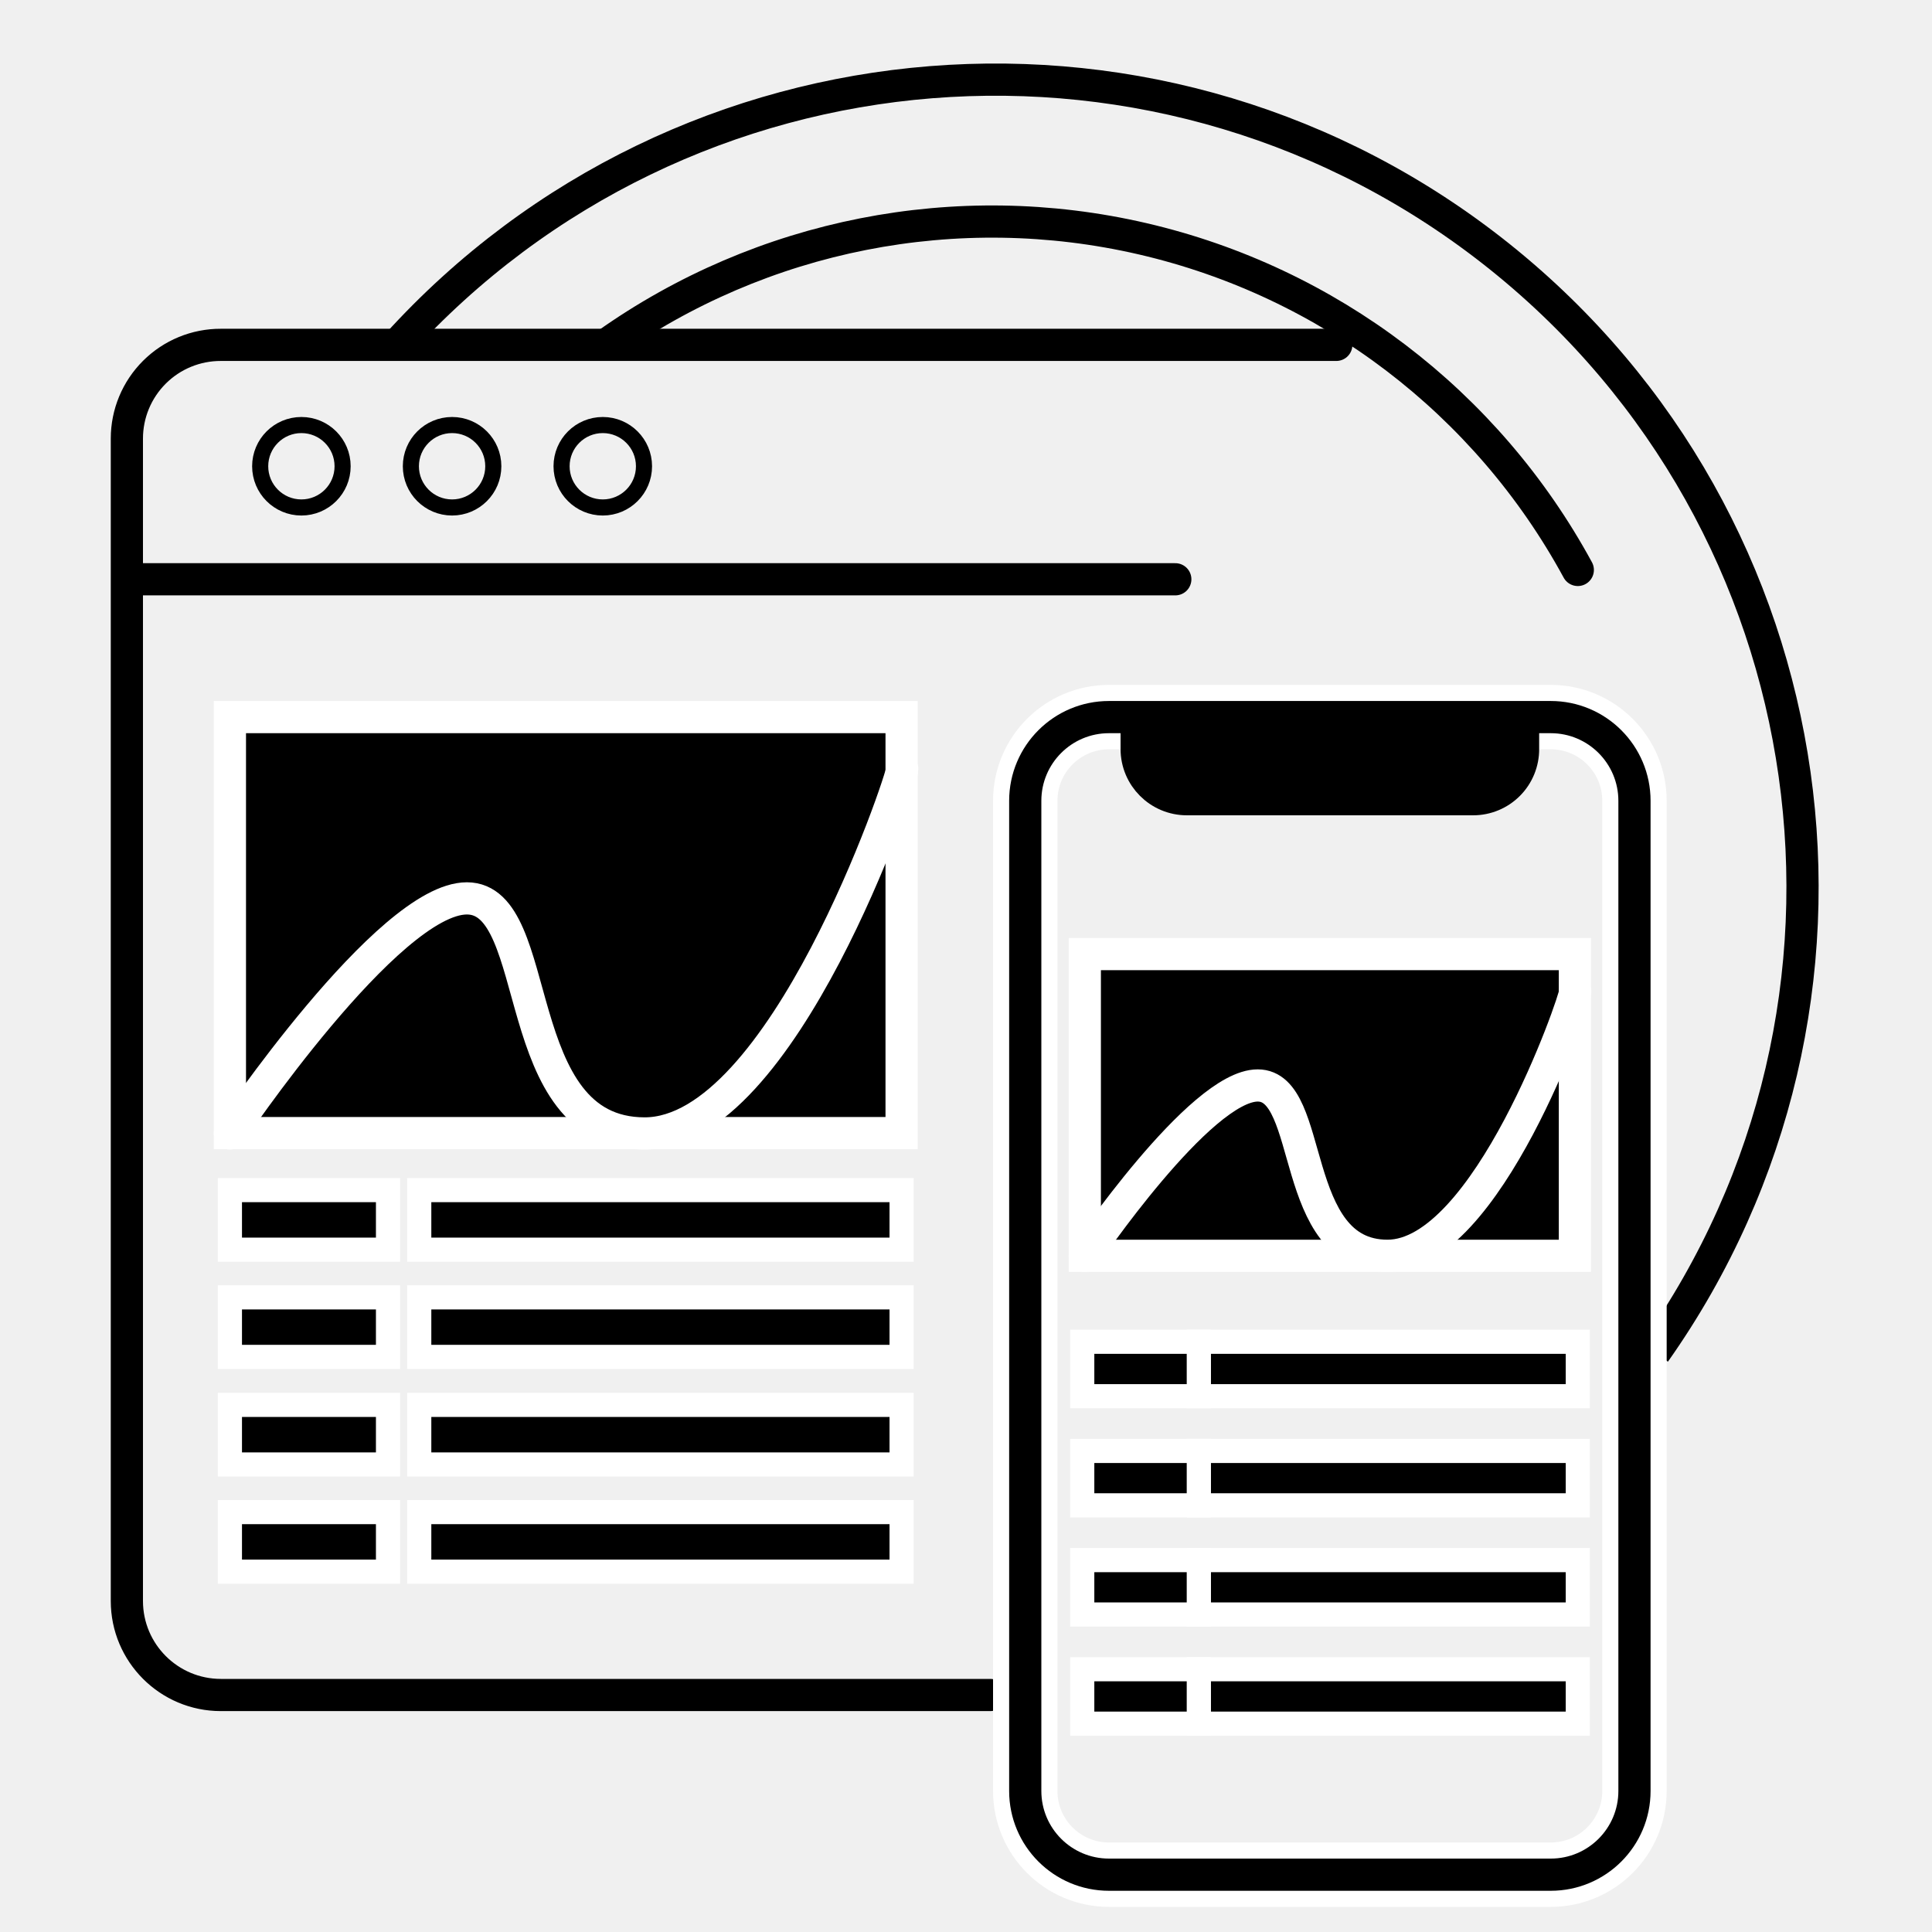
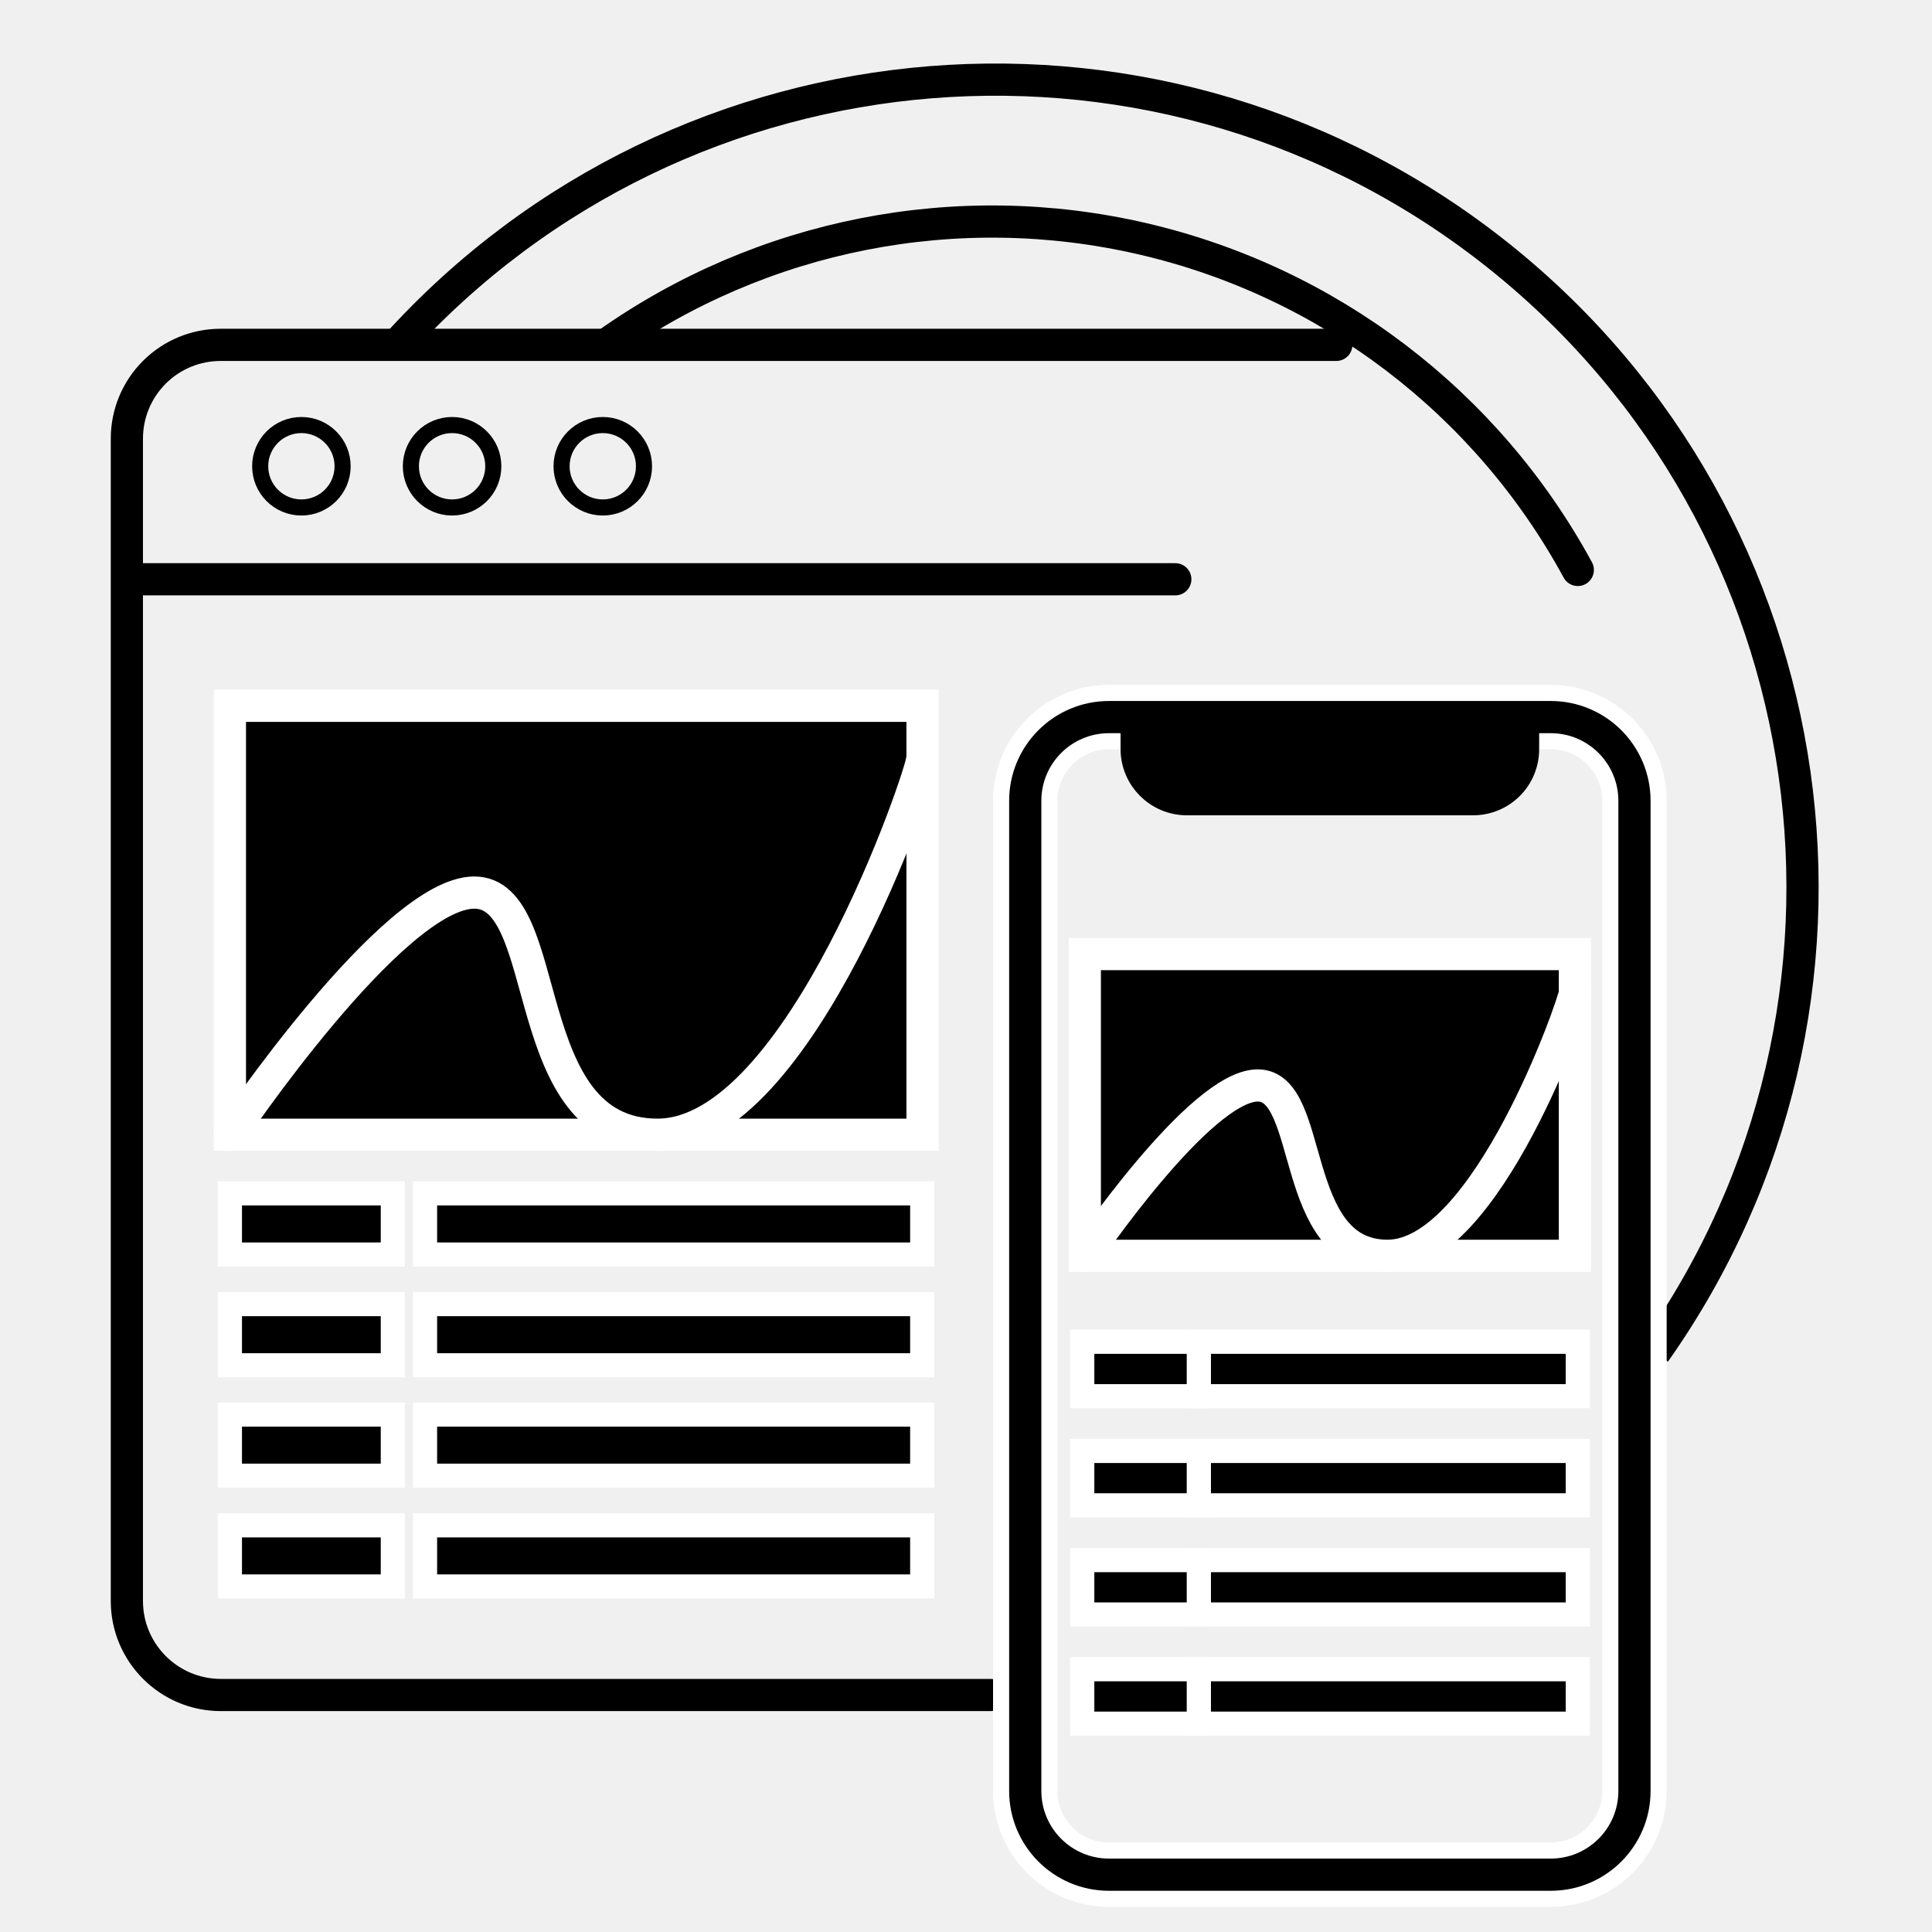
<svg xmlns="http://www.w3.org/2000/svg" id="圖層_1" data-name="圖層 1" viewBox="0 0 60 60">
  <defs>
    <style>.cls-1,.cls-2,.cls-4,.cls-7{fill:none;}.cls-1,.cls-2,.cls-3,.cls-4,.cls-8{stroke:#000;}.cls-1,.cls-2,.cls-4,.cls-5,.cls-6,.cls-7,.cls-8{stroke-miterlimit:10;}.cls-2,.cls-3,.cls-5,.cls-6,.cls-7,.cls-8{stroke-linecap:round;}.cls-3{fill:#fff;stroke-linejoin:round;}.cls-4{stroke-width:0.5px;}.cls-5,.cls-6,.cls-7{stroke:#fff;}.cls-6{stroke-width:0.75px;}.cls-7{stroke-width:2px;}</style>
  </defs>
  <path class="cls-1" d="M12.33,10.71A25.07,25.07,0,0,1,51.39,42" />
  <path class="cls-2" d="M18.83,10.7a20.7,20.7,0,0,1,30.17,7" />
  <path class="cls-2" d="M30.75,52.64H6.86a2.92,2.92,0,0,1-2.92-2.92V13.62a2.91,2.91,0,0,1,2.92-2.91H41.5" />
  <line class="cls-3" x1="4" y1="17.99" x2="36.5" y2="17.99" />
  <circle class="cls-4" cx="9.36" cy="14.48" r="1.28" />
  <circle class="cls-4" cx="18.72" cy="14.48" r="1.28" />
  <circle class="cls-4" cx="14.04" cy="14.48" r="1.28" />
-   <rect class="cls-5" x="7.14" y="22.27" width="20.86" height="12.92" />
-   <path class="cls-5" d="M7.14,35.2s4.91-7.3,7.36-7.3,1.23,7.3,5.52,7.3,8-11,8-11.31" />
-   <rect class="cls-6" x="13.02" y="36.96" width="14.98" height="1.85" />
-   <rect class="cls-6" x="13.02" y="43.63" width="14.98" height="1.85" />
-   <rect class="cls-6" x="13.02" y="46.96" width="14.98" height="1.85" />
-   <rect class="cls-6" x="13.02" y="40.29" width="14.98" height="1.85" />
-   <rect class="cls-6" x="7.14" y="36.96" width="4.91" height="1.85" />
-   <rect class="cls-6" x="7.14" y="43.63" width="4.91" height="1.85" />
-   <rect class="cls-6" x="7.14" y="46.96" width="4.91" height="1.85" />
-   <rect class="cls-6" x="7.14" y="40.29" width="4.91" height="1.85" />
+   <rect class="cls-5" x="7.14" y="21.92" width="21.51" height="13.32" />
+   <path class="cls-5" d="M7.14,35.24s5.06-7.52,7.59-7.52,1.26,7.52,5.69,7.52S28.64,24,28.64,23.58" />
+   <rect class="cls-6" x="13.2" y="37.06" width="15.44" height="1.9" />
+   <rect class="cls-6" x="13.2" y="43.93" width="15.44" height="1.9" />
+   <rect class="cls-6" x="13.2" y="47.37" width="15.44" height="1.9" />
+   <rect class="cls-6" x="13.2" y="40.5" width="15.44" height="1.9" />
+   <rect class="cls-6" x="7.14" y="37.06" width="5.06" height="1.9" />
+   <rect class="cls-6" x="7.14" y="43.93" width="5.06" height="1.9" />
+   <rect class="cls-6" x="7.14" y="47.37" width="5.06" height="1.9" />
+   <rect class="cls-6" x="7.14" y="40.5" width="5.06" height="1.9" />
  <rect class="cls-7" x="31.84" y="22.27" width="18.92" height="35.95" rx="2.6" ry="2.6" />
  <rect class="cls-2" x="31.84" y="22.27" width="18.92" height="35.95" rx="2.6" ry="2.6" />
  <rect class="cls-6" x="37.23" y="41.67" width="11.77" height="1.69" />
  <rect class="cls-6" x="37.23" y="48.45" width="11.77" height="1.69" />
  <rect class="cls-6" x="37.23" y="51.84" width="11.77" height="1.69" />
  <rect class="cls-6" x="37.23" y="45.06" width="11.77" height="1.69" />
  <rect class="cls-6" x="33.61" y="41.67" width="3.62" height="1.69" />
  <rect class="cls-6" x="33.61" y="48.45" width="3.62" height="1.69" />
  <rect class="cls-6" x="33.61" y="51.84" width="3.62" height="1.69" />
  <rect class="cls-6" x="33.61" y="45.06" width="3.62" height="1.69" />
  <path class="cls-8" d="M35.3,23.26a1.56,1.56,0,0,0,1.56,1.56h8.89a1.55,1.55,0,0,0,1.55-1.56V23h-12Z" />
  <rect class="cls-5" x="33.69" y="29.63" width="15.22" height="9.37" />
  <path class="cls-5" d="M33.69,39s3.58-5.29,5.37-5.29S40,39,43.09,39s5.83-7.93,5.83-8.2" />
</svg>
